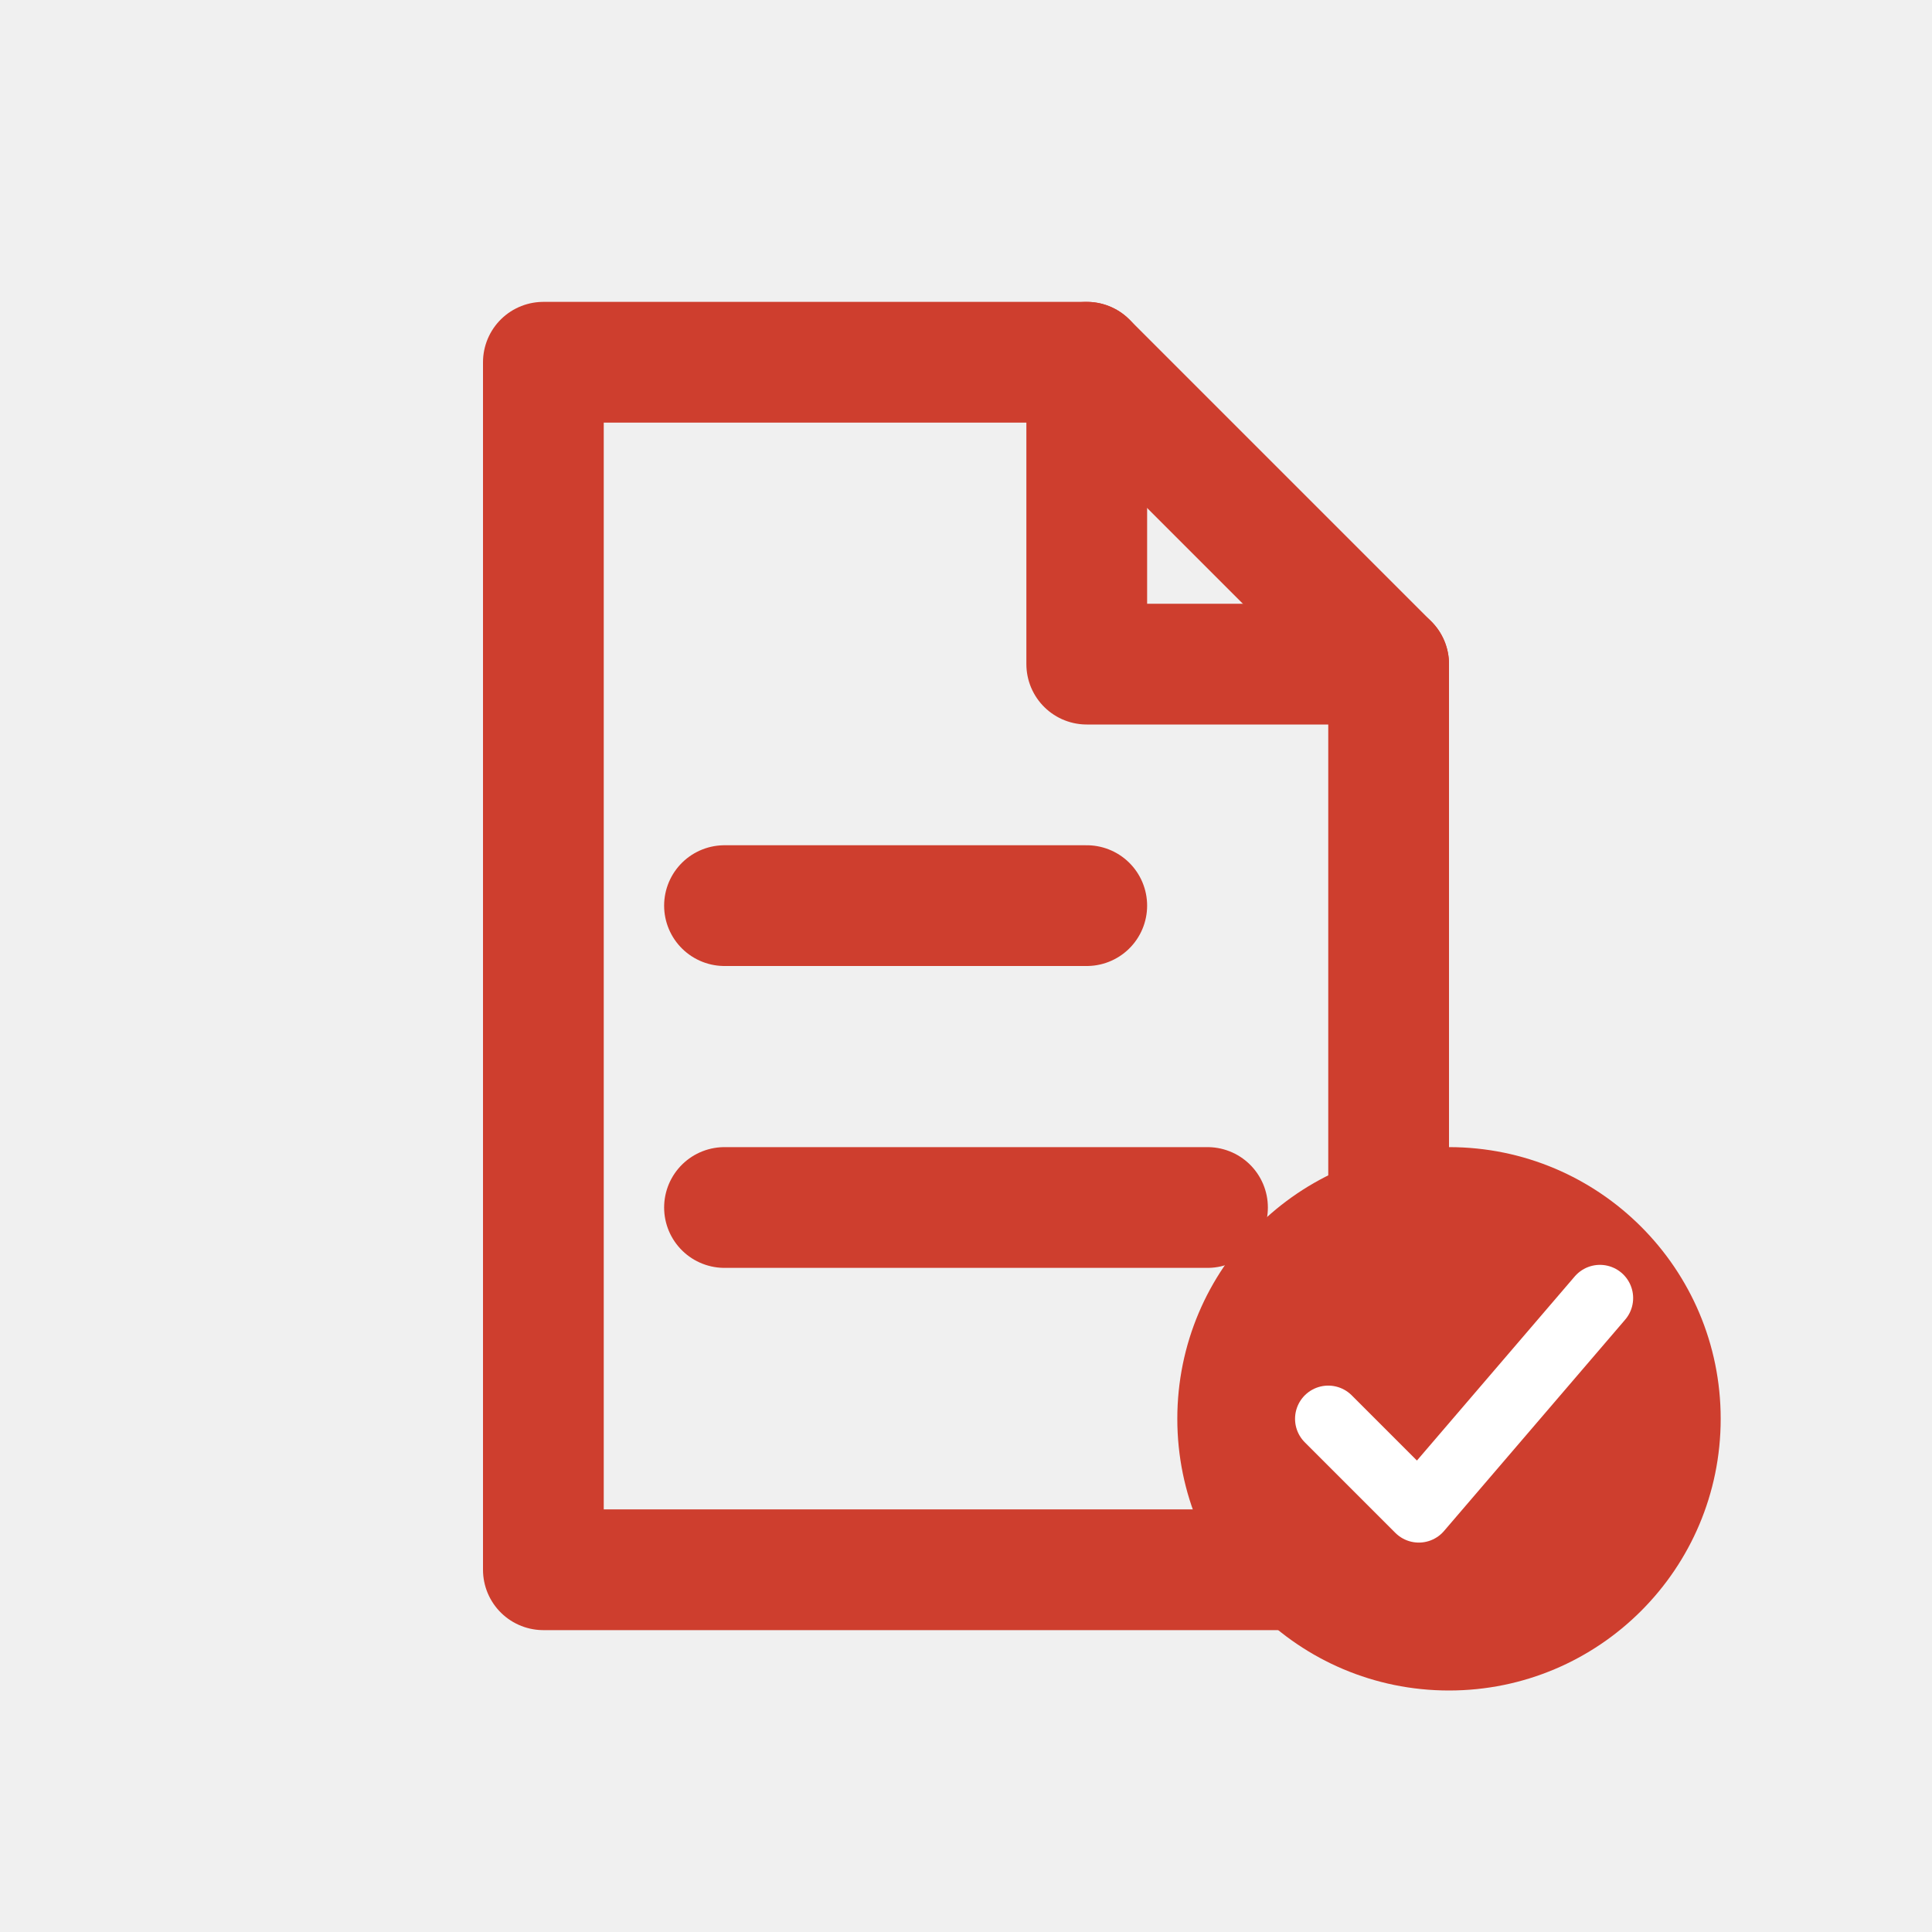
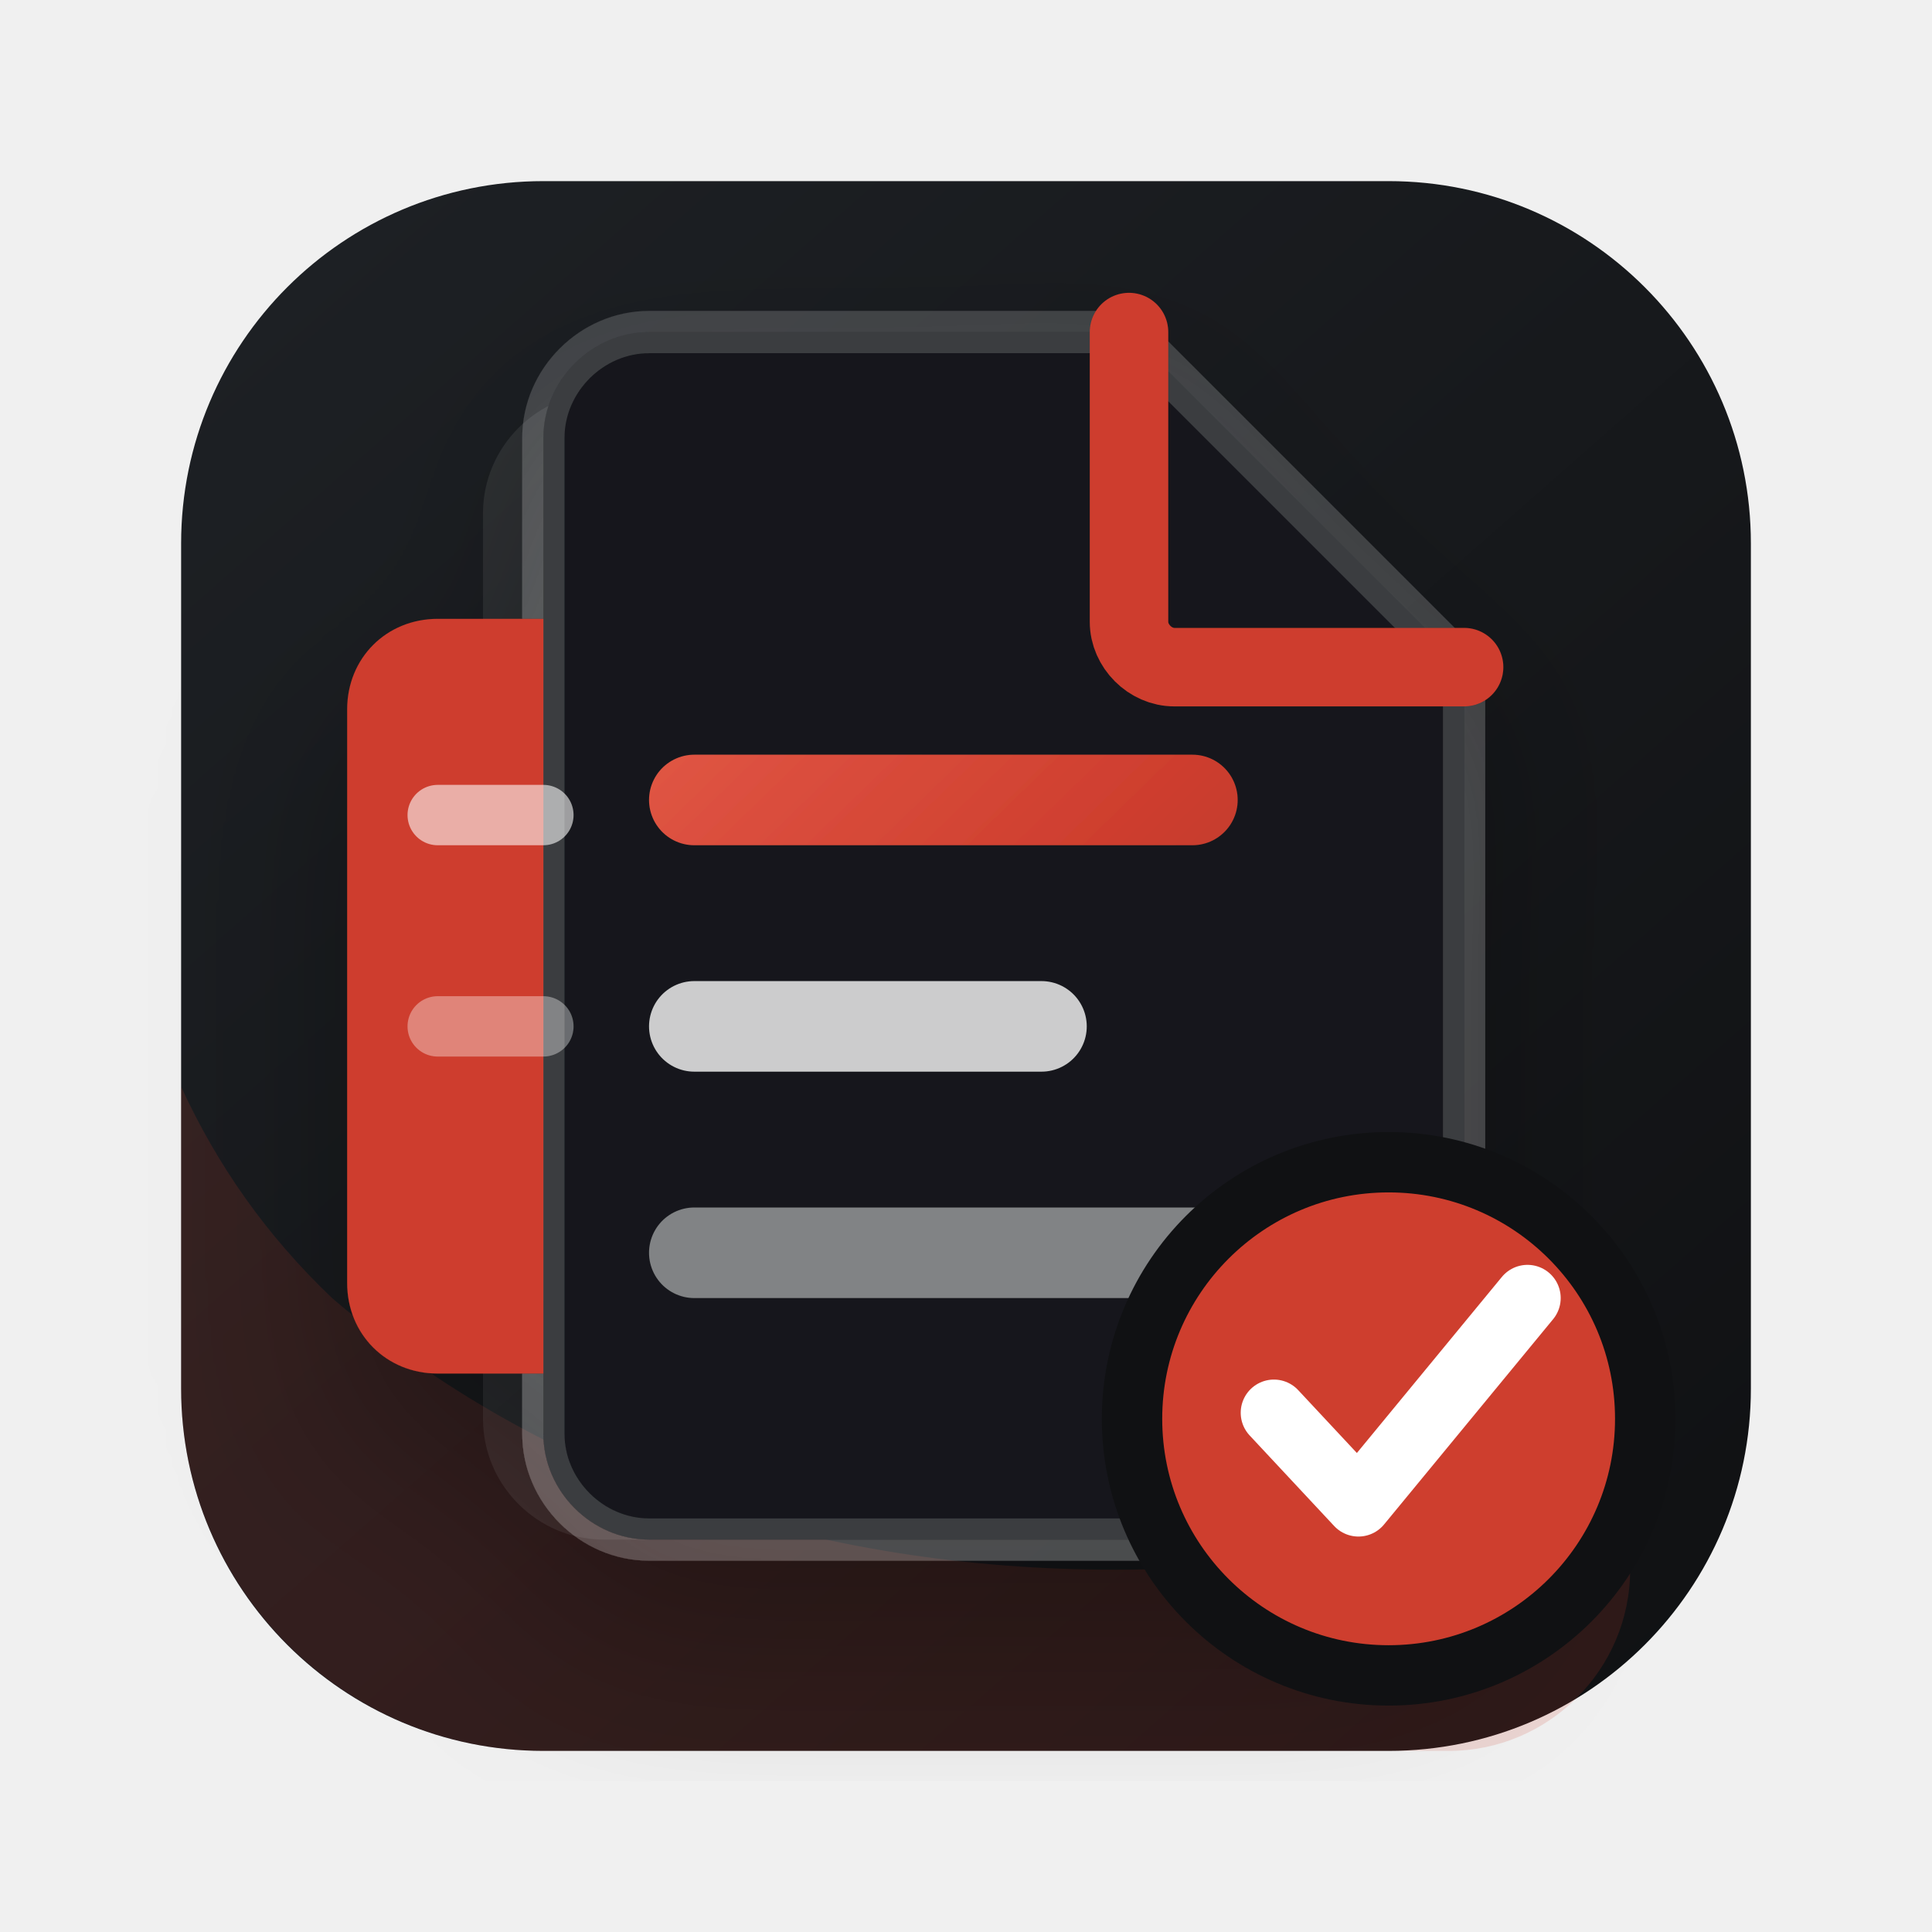
<svg xmlns="http://www.w3.org/2000/svg" width="64" height="64" viewBox="0 0 64 64" role="img" aria-labelledby="title desc">
-   <path d="M18 12H36L46 22V52H18V12Z" fill="none" stroke="#CE3E2E" stroke-width="4" stroke-linecap="round" stroke-linejoin="round" />
-   <path d="M36 12V22H46" fill="none" stroke="#CE3E2E" stroke-width="4" stroke-linecap="round" stroke-linejoin="round" />
-   <path d="M24 30H36" fill="none" stroke="#CE3E2E" stroke-width="4" stroke-linecap="round" />
-   <path d="M24 40H40" fill="none" stroke="#CE3E2E" stroke-width="4" stroke-linecap="round" />
-   <g transform="translate(48,47)">
-     <circle cx="0" cy="0" r="9" fill="#CE3E2E" />
-     <path d="M-4 0L-1 3L5 -4" fill="none" stroke="#FFFFFF" stroke-width="2.2" stroke-linecap="round" stroke-linejoin="round" />
+   <defs>
+     <linearGradient id="base" x1="10" y1="8" x2="54" y2="58" gradientUnits="userSpaceOnUse">
+       <stop offset="0" stop-color="#1D2024" />
+       <stop offset="1" stop-color="#101113" />
+     </linearGradient>
+     <linearGradient id="redAccent" x1="16" y1="15" x2="50" y2="50" gradientUnits="userSpaceOnUse">
+       <stop offset="0" stop-color="#F06A58" />
+       <stop offset="0.48" stop-color="#CE3E2E" />
+       <stop offset="1" stop-color="#8E2A22" />
+     </linearGradient>
+     <filter id="softShadow" x="-20%" y="-20%" width="140%" height="140%">
+       <feDropShadow dx="0" dy="3" stdDeviation="3" flood-color="#000000" flood-opacity="0.28" />
+     </filter>
+   </defs>
+   <rect x="6" y="6" width="52" height="52" rx="12" fill="url(#base)" />
+   <path d="M11 43C18 49 27 52 37 52C44 52 50 50 54 46V52C54 55.3 51.3 58 48 58H18C11.4 58 6 52.6 6 46V36C7.2 38.6 8.8 40.9 11 43Z" fill="#CE3E2E" opacity="0.16" />
+   <path d="M16 17C16 14.8 17.8 13 20 13H37.2L48 23.8V47C48 49.2 46.2 51 44 51H20C17.8 51 16 49.2 16 47V17Z" fill="#FFFFFF" opacity="0.08" />
+   <g filter="url(#softShadow)">
+     <path d="M18 14.5C18 12.6 19.6 11 21.5 11H37.4L48.5 22.1V47.5C48.5 49.4 46.9 51 45 51H21.5C19.6 51 18 49.4 18 47.5V14.5Z" fill="#17191D" stroke="#FFFFFF" stroke-opacity="0.16" stroke-width="1.4" />
+     <path d="M37.4 11V20.6C37.4 21.4 38.1 22.1 38.9 22.1H48.5" fill="none" stroke="#CE3E2E" stroke-width="2.6" stroke-linecap="round" stroke-linejoin="round" />
+     <path d="M23 26.5H39.5" fill="none" stroke="url(#redAccent)" stroke-width="3" stroke-linecap="round" />
+     <path d="M23 34H34.5" fill="none" stroke="#FFFFFF" stroke-opacity="0.78" stroke-width="3" stroke-linecap="round" />
+     <path d="M23 41.5H42" fill="none" stroke="#FFFFFF" stroke-opacity="0.46" stroke-width="3" stroke-linecap="round" />
+     <path d="M14.5 20.5H18V45.5H14.5C12.8 45.5 11.5 44.2 11.5 42.5V23.5C11.5 21.8 12.8 20.5 14.5 20.5Z" fill="#CE3E2E" />
+     <path d="M14.5 27H18" stroke="#FFFFFF" stroke-opacity="0.58" stroke-width="2" stroke-linecap="round" />
+     <path d="M14.5 34H18" stroke="#FFFFFF" stroke-opacity="0.36" stroke-width="2" stroke-linecap="round" />
+   </g>
+   <g transform="translate(46 47)">
+     <circle cx="0" cy="0" r="8.5" fill="#CE3E2E" stroke="#101113" stroke-width="2" />
+     <path d="M-3.8 -0.2L-1 2.8L4.6 -4" fill="none" stroke="#FFFFFF" stroke-width="2.2" stroke-linecap="round" stroke-linejoin="round" />
  </g>
</svg>
